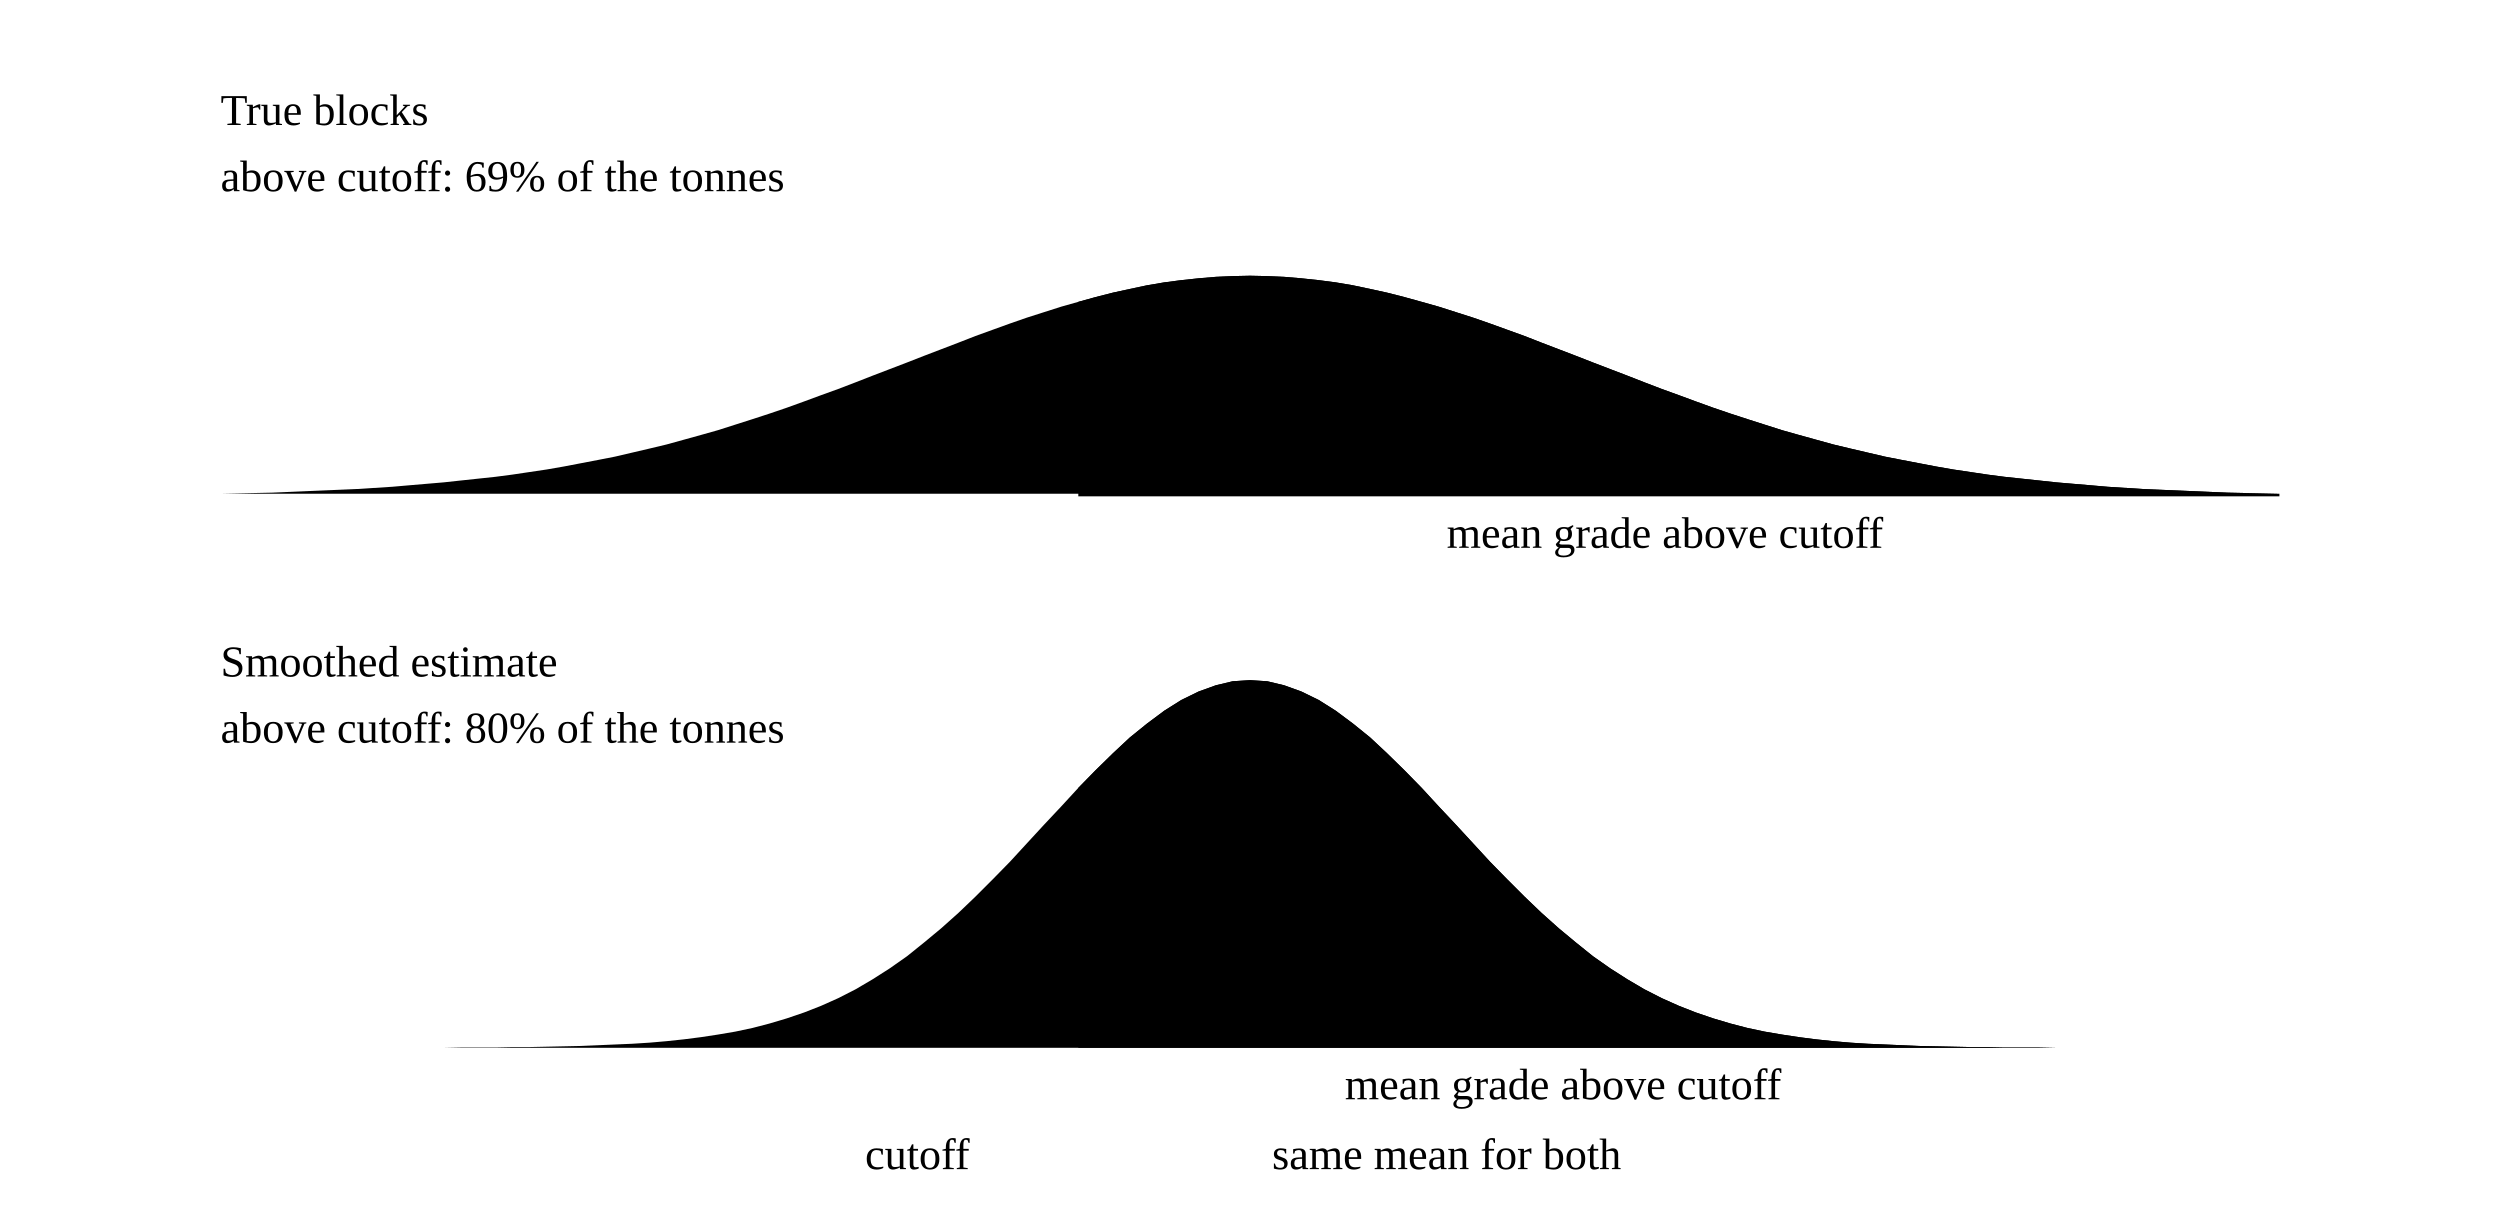
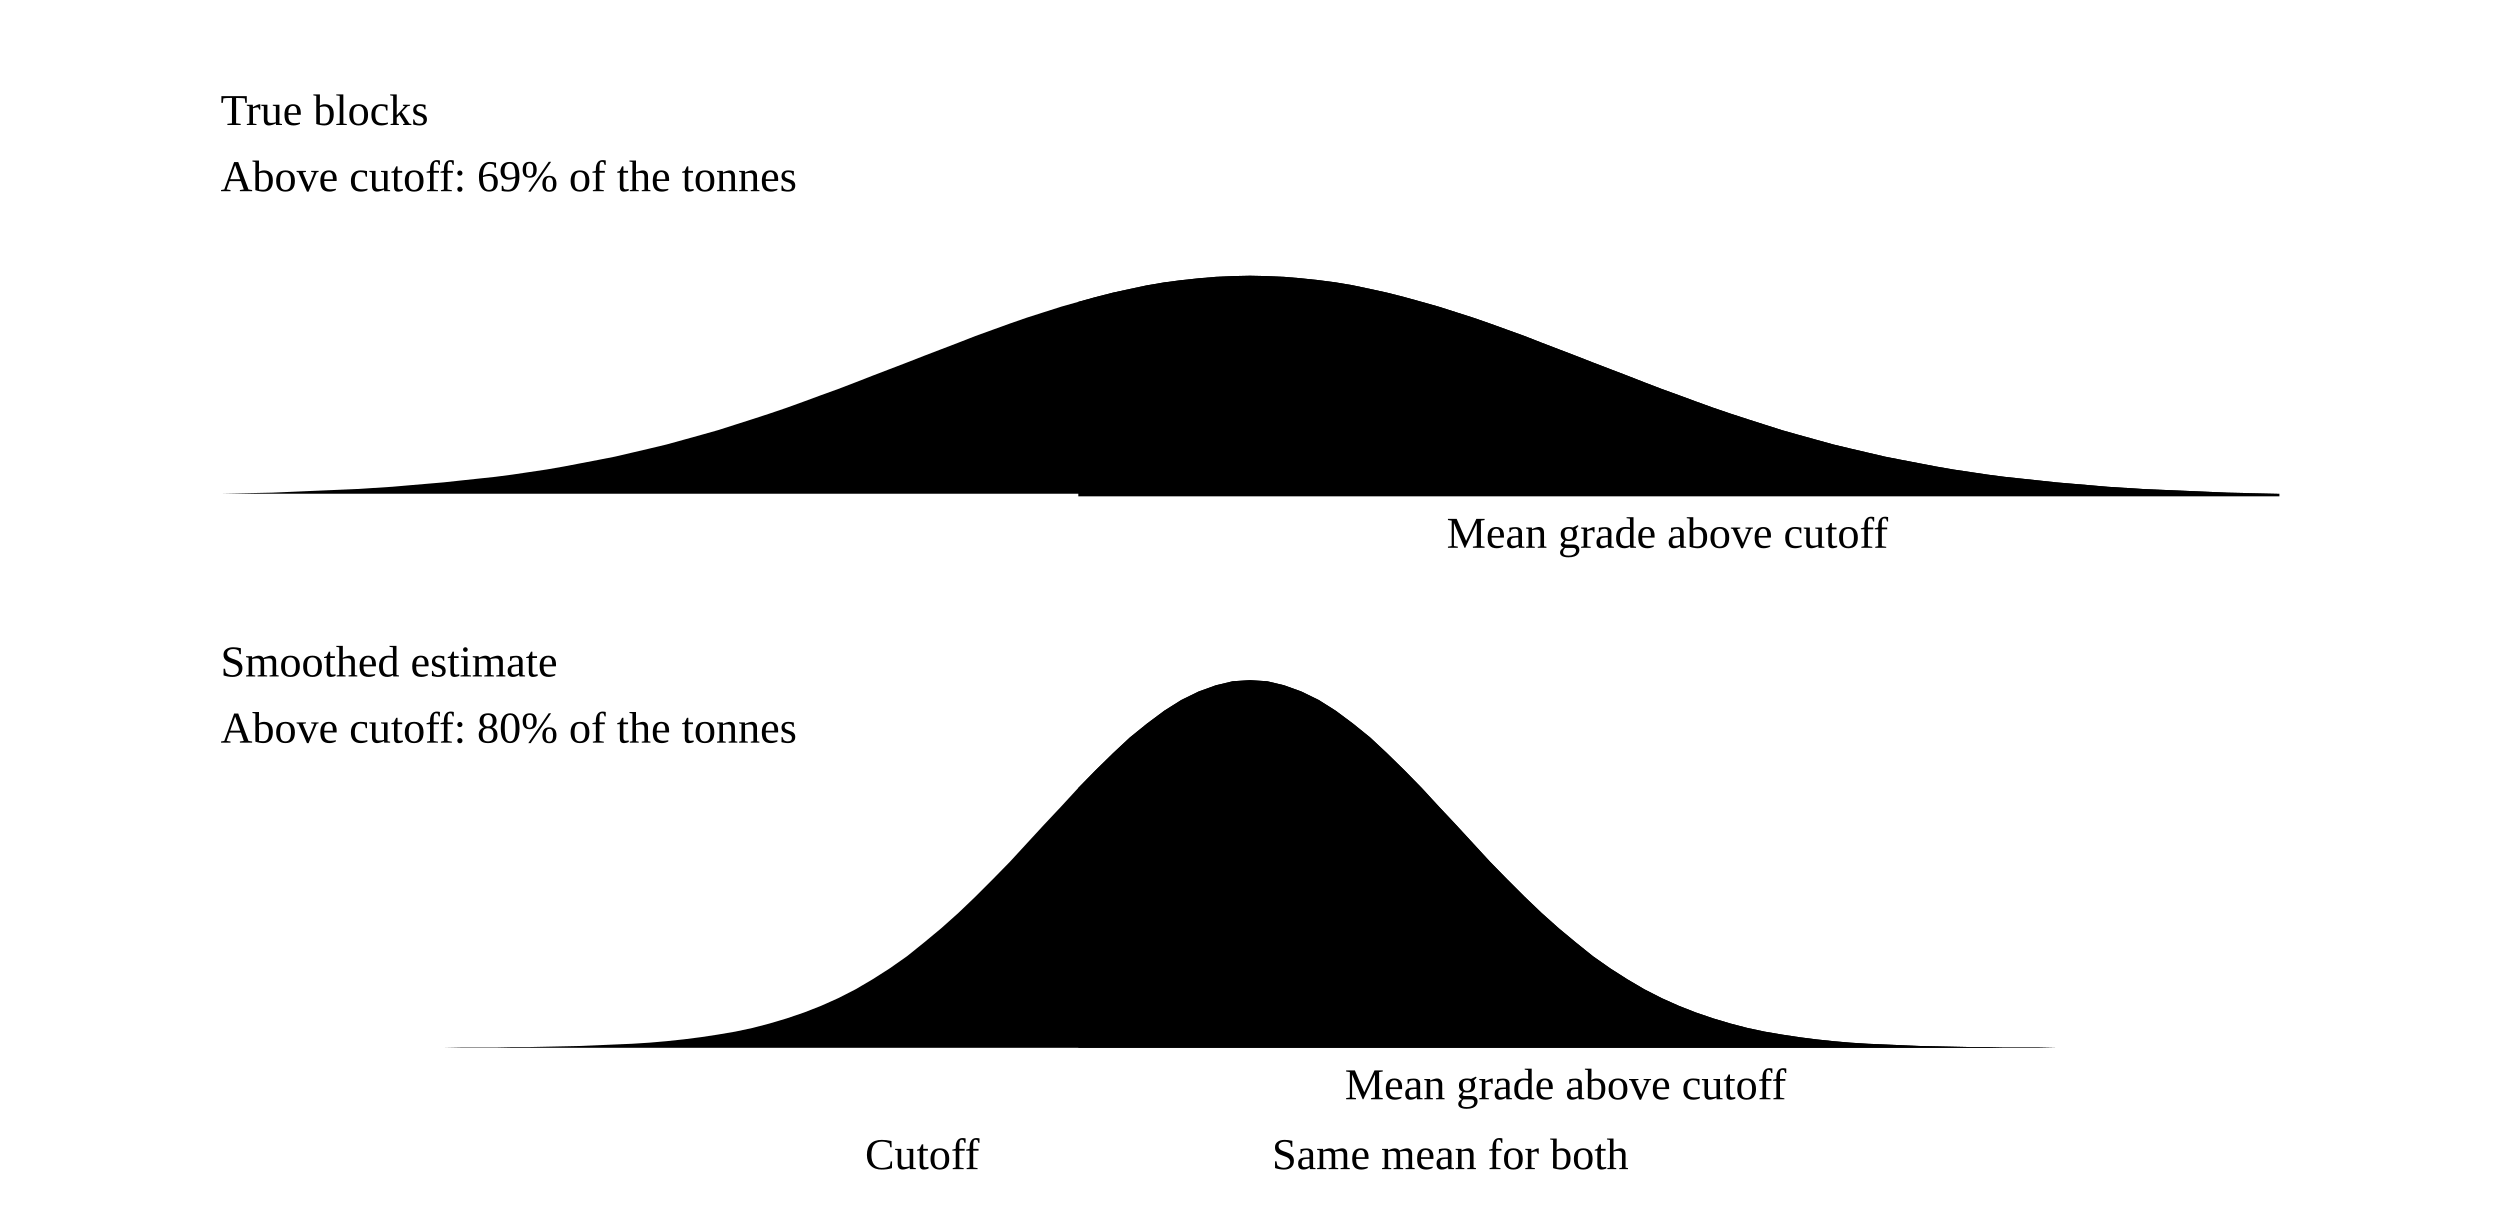
<svg class="bt-svg" viewBox="0 0 680 330" role="img" aria-labelledby="w2-sm-t">
  <path class="f-ember-soft a-fade" style="--d:.2s" d="M293.3,135 L293.3,82.1 L293.3,82.1 L298.0,80.8 L302.7,79.6 L307.3,78.6 L312.0,77.6 L316.7,76.8 L321.3,76.2 L326.0,75.7 L330.7,75.3 L335.3,75.1 L340.0,75.0 L344.7,75.1 L349.3,75.3 L354.0,75.7 L358.7,76.2 L363.3,76.8 L368.0,77.6 L372.7,78.6 L377.3,79.6 L382.0,80.8 L386.7,82.1 L391.3,83.4 L396.0,84.9 L400.7,86.4 L405.3,88.0 L410.0,89.7 L414.7,91.4 L419.3,93.2 L424.0,95.0 L428.7,96.8 L433.3,98.6 L438.0,100.4 L442.7,102.2 L447.3,104.0 L452.0,105.8 L456.7,107.5 L461.3,109.2 L466.0,110.9 L470.7,112.5 L475.3,114.0 L480.0,115.5 L484.7,117.0 L489.3,118.3 L494.0,119.6 L498.7,120.9 L503.3,122.0 L508.0,123.1 L512.7,124.2 L517.3,125.1 L522.0,126.0 L526.7,126.9 L531.3,127.7 L536.0,128.4 L540.7,129.1 L545.3,129.7 L550.0,130.2 L554.7,130.7 L559.3,131.2 L564.0,131.6 L568.7,132.0 L573.3,132.4 L578.0,132.7 L582.7,133.0 L587.3,133.2 L592.0,133.4 L596.7,133.6 L601.3,133.8 L606.0,134.0 L610.7,134.1 L615.3,134.2 L620.0,134.3 L620.0,135 Z" />
  <polyline class="s-ember none" stroke-width="2" points="60.0,134.3 64.7,134.2 69.3,134.1 74.0,134.0 78.7,133.8 83.3,133.6 88.0,133.4 92.7,133.2 97.3,133.0 102.0,132.7 106.7,132.4 111.3,132.0 116.0,131.6 120.7,131.2 125.3,130.7 130.0,130.2 134.7,129.7 139.3,129.1 144.0,128.4 148.7,127.7 153.3,126.9 158.0,126.0 162.7,125.1 167.3,124.2 172.0,123.1 176.7,122.0 181.3,120.9 186.0,119.6 190.7,118.3 195.3,117.0 200.0,115.5 204.7,114.0 209.3,112.5 214.0,110.9 218.7,109.2 223.3,107.5 228.0,105.8 232.7,104.0 237.3,102.2 242.0,100.4 246.7,98.6 251.3,96.8 256.0,95.0 260.7,93.2 265.3,91.4 270.0,89.7 274.7,88.0 279.3,86.4 284.0,84.9 288.7,83.4 293.3,82.1 298.0,80.8 302.7,79.6 307.3,78.6 312.0,77.6 316.7,76.8 321.3,76.2 326.0,75.7 330.7,75.3 335.3,75.1 340.0,75.0 344.7,75.1 349.3,75.3 354.0,75.7 358.7,76.2 363.3,76.8 368.0,77.6 372.7,78.6 377.3,79.6 382.0,80.8 386.7,82.1 391.3,83.4 396.0,84.9 400.7,86.4 405.3,88.0 410.0,89.7 414.7,91.4 419.3,93.2 424.0,95.0 428.7,96.8 433.3,98.6 438.0,100.4 442.7,102.2 447.3,104.0 452.0,105.8 456.7,107.5 461.3,109.2 466.0,110.9 470.7,112.5 475.3,114.0 480.0,115.5 484.7,117.0 489.3,118.3 494.0,119.6 498.7,120.9 503.3,122.0 508.0,123.1 512.7,124.2 517.3,125.1 522.0,126.0 526.7,126.9 531.3,127.7 536.0,128.4 540.7,129.1 545.3,129.7 550.0,130.2 554.7,130.7 559.3,131.2 564.0,131.6 568.7,132.0 573.3,132.4 578.0,132.7 582.7,133.0 587.3,133.2 592.0,133.4 596.7,133.6 601.3,133.8 606.0,134.0 610.7,134.1 615.3,134.2 620.0,134.3" />
  <line class="s-grid" x1="60" y1="135" x2="620" y2="135" stroke-width="1.2" />
  <line class="s-ink a-fade" style="--d:.2s" x1="387.5" y1="131" x2="387.5" y2="145" stroke-width="3" />
  <text x="60" y="34">True blocks</text>
-   <text class="small a-fade" style="--d:.2s" x="60" y="52">above cutoff: 69% of the tonnes</text>
-   <text class="small a-fade" style="--d:.2s" x="393.5" y="149">mean grade above cutoff</text>
+   <text class="small a-fade" style="--d:.2s" x="60" y="52">Above cutoff: 69% of the tonnes</text>
+   <text class="small a-fade" style="--d:.2s" x="393.5" y="149">Mean grade above cutoff</text>
  <path class="f-night-soft a-fade" style="--d:.9s" d="M293.3,285 L293.3,214.3 L293.3,214.3 L298.0,209.5 L302.7,204.9 L307.3,200.6 L312.0,196.8 L316.7,193.3 L321.3,190.4 L326.0,188.1 L330.7,186.4 L335.3,185.3 L340.0,185.0 L344.7,185.3 L349.3,186.4 L354.0,188.1 L358.7,190.4 L363.3,193.3 L368.0,196.8 L372.7,200.6 L377.3,204.9 L382.0,209.5 L386.7,214.3 L391.3,219.3 L396.0,224.3 L400.7,229.4 L405.3,234.4 L410.0,239.2 L414.7,243.9 L419.3,248.3 L424.0,252.5 L428.7,256.4 L433.3,260.1 L438.0,263.4 L442.7,266.4 L447.3,269.1 L452.0,271.5 L456.7,273.6 L461.3,275.4 L466.0,277.0 L470.7,278.4 L475.3,279.6 L480.0,280.6 L484.7,281.4 L489.3,282.1 L494.0,282.7 L498.7,283.2 L503.3,283.6 L508.0,283.9 L512.7,284.1 L517.3,284.3 L522.0,284.5 L526.7,284.6 L531.3,284.7 L536.0,284.8 L540.7,284.8 L545.3,284.9 L550.0,284.9 L554.7,284.9 L559.3,285.0 L564.0,285.0 L568.7,285.0 L573.3,285.0 L578.0,285.0 L582.7,285.0 L587.3,285.0 L592.0,285.0 L596.7,285.0 L601.3,285.0 L606.0,285.0 L610.7,285.0 L615.3,285.0 L620.0,285.0 L620.0,285 Z" />
  <polyline class="s-night none" stroke-width="2" points="60.0,285.0 64.7,285.0 69.3,285.0 74.0,285.0 78.7,285.0 83.3,285.0 88.0,285.0 92.7,285.0 97.3,285.0 102.0,285.0 106.7,285.0 111.3,285.0 116.0,285.0 120.7,285.0 125.3,284.9 130.0,284.9 134.7,284.9 139.3,284.8 144.0,284.8 148.7,284.7 153.3,284.6 158.0,284.5 162.7,284.3 167.3,284.1 172.0,283.9 176.7,283.6 181.3,283.2 186.0,282.7 190.7,282.1 195.3,281.4 200.0,280.6 204.7,279.6 209.3,278.4 214.0,277.0 218.7,275.4 223.3,273.6 228.0,271.5 232.7,269.1 237.3,266.4 242.0,263.4 246.7,260.1 251.3,256.4 256.0,252.5 260.7,248.3 265.3,243.9 270.0,239.2 274.7,234.4 279.3,229.4 284.0,224.3 288.7,219.3 293.3,214.3 298.0,209.5 302.7,204.9 307.3,200.6 312.0,196.8 316.7,193.3 321.3,190.4 326.0,188.1 330.7,186.4 335.3,185.3 340.0,185.0 344.7,185.3 349.3,186.4 354.0,188.1 358.7,190.4 363.3,193.3 368.0,196.8 372.7,200.6 377.3,204.9 382.0,209.5 386.7,214.3 391.3,219.3 396.0,224.3 400.7,229.4 405.3,234.4 410.0,239.2 414.7,243.9 419.3,248.3 424.0,252.5 428.7,256.4 433.3,260.1 438.0,263.4 442.7,266.4 447.3,269.1 452.0,271.5 456.7,273.6 461.3,275.4 466.0,277.0 470.7,278.4 475.3,279.6 480.0,280.6 484.7,281.4 489.3,282.1 494.0,282.7 498.7,283.2 503.3,283.6 508.0,283.9 512.7,284.1 517.3,284.3 522.0,284.5 526.7,284.6 531.3,284.7 536.0,284.8 540.7,284.8 545.3,284.9 550.0,284.9 554.7,284.9 559.3,285.0 564.0,285.0 568.7,285.0 573.3,285.0 578.0,285.0 582.7,285.0 587.3,285.0 592.0,285.0 596.7,285.0 601.3,285.0 606.0,285.0 610.7,285.0 615.3,285.0 620.0,285.0" />
  <line class="s-grid" x1="60" y1="285" x2="620" y2="285" stroke-width="1.2" />
  <line class="s-ink a-fade" style="--d:.9s" x1="359.8" y1="281" x2="359.8" y2="295" stroke-width="3" />
  <text x="60" y="184">Smoothed estimate</text>
-   <text class="small a-fade" style="--d:.9s" x="60" y="202">above cutoff: 80% of the tonnes</text>
-   <text class="small a-fade" style="--d:.9s" x="365.8" y="299">mean grade above cutoff</text>
+   <text class="small a-fade" style="--d:.9s" x="60" y="202">Above cutoff: 80% of the tonnes</text>
+   <text class="small a-fade" style="--d:.9s" x="365.8" y="299">Mean grade above cutoff</text>
  <line class="s-flame" x1="293.3" y1="30" x2="293.3" y2="300" stroke-width="2" />
-   <text x="235.3" y="318">cutoff</text>
+   <text x="235.3" y="318">Cutoff</text>
  <line class="s-muted dash" x1="340.0" y1="40" x2="340.0" y2="300" stroke-width="1" />
-   <text class="small" x="346.0" y="318">same mean for both</text>
+   <text class="small" x="346.0" y="318">Same mean for both</text>
</svg>
